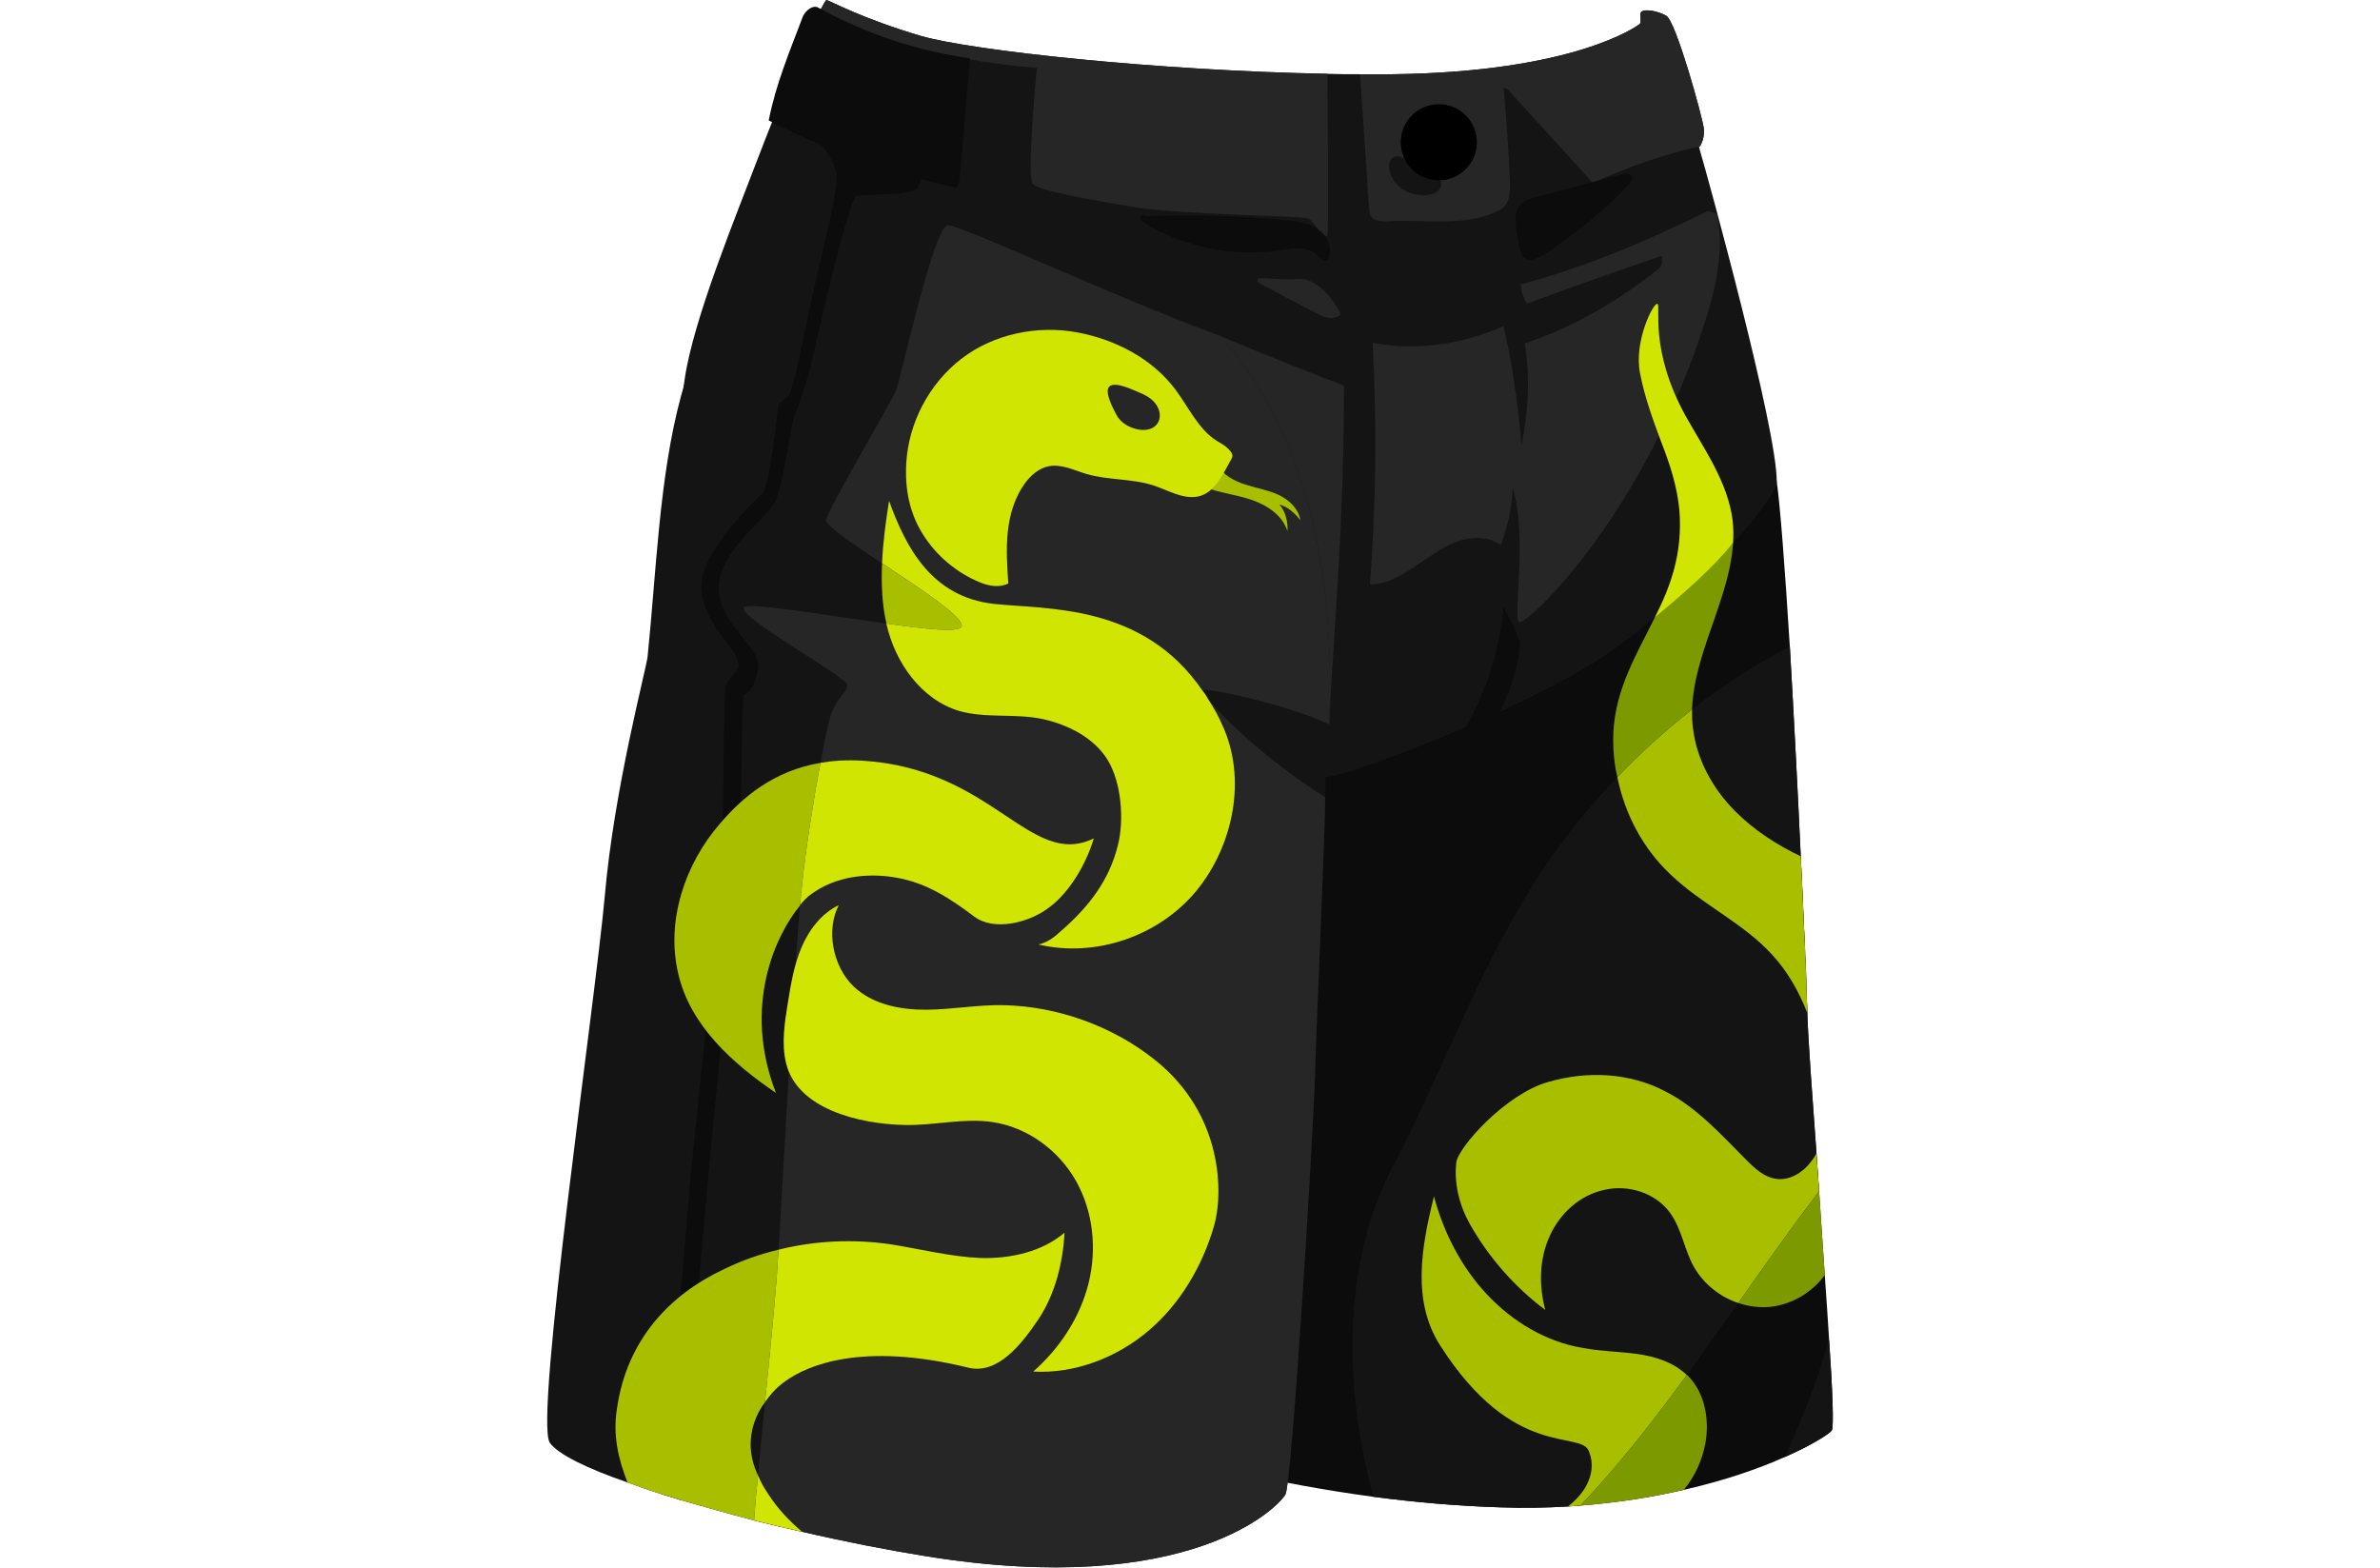
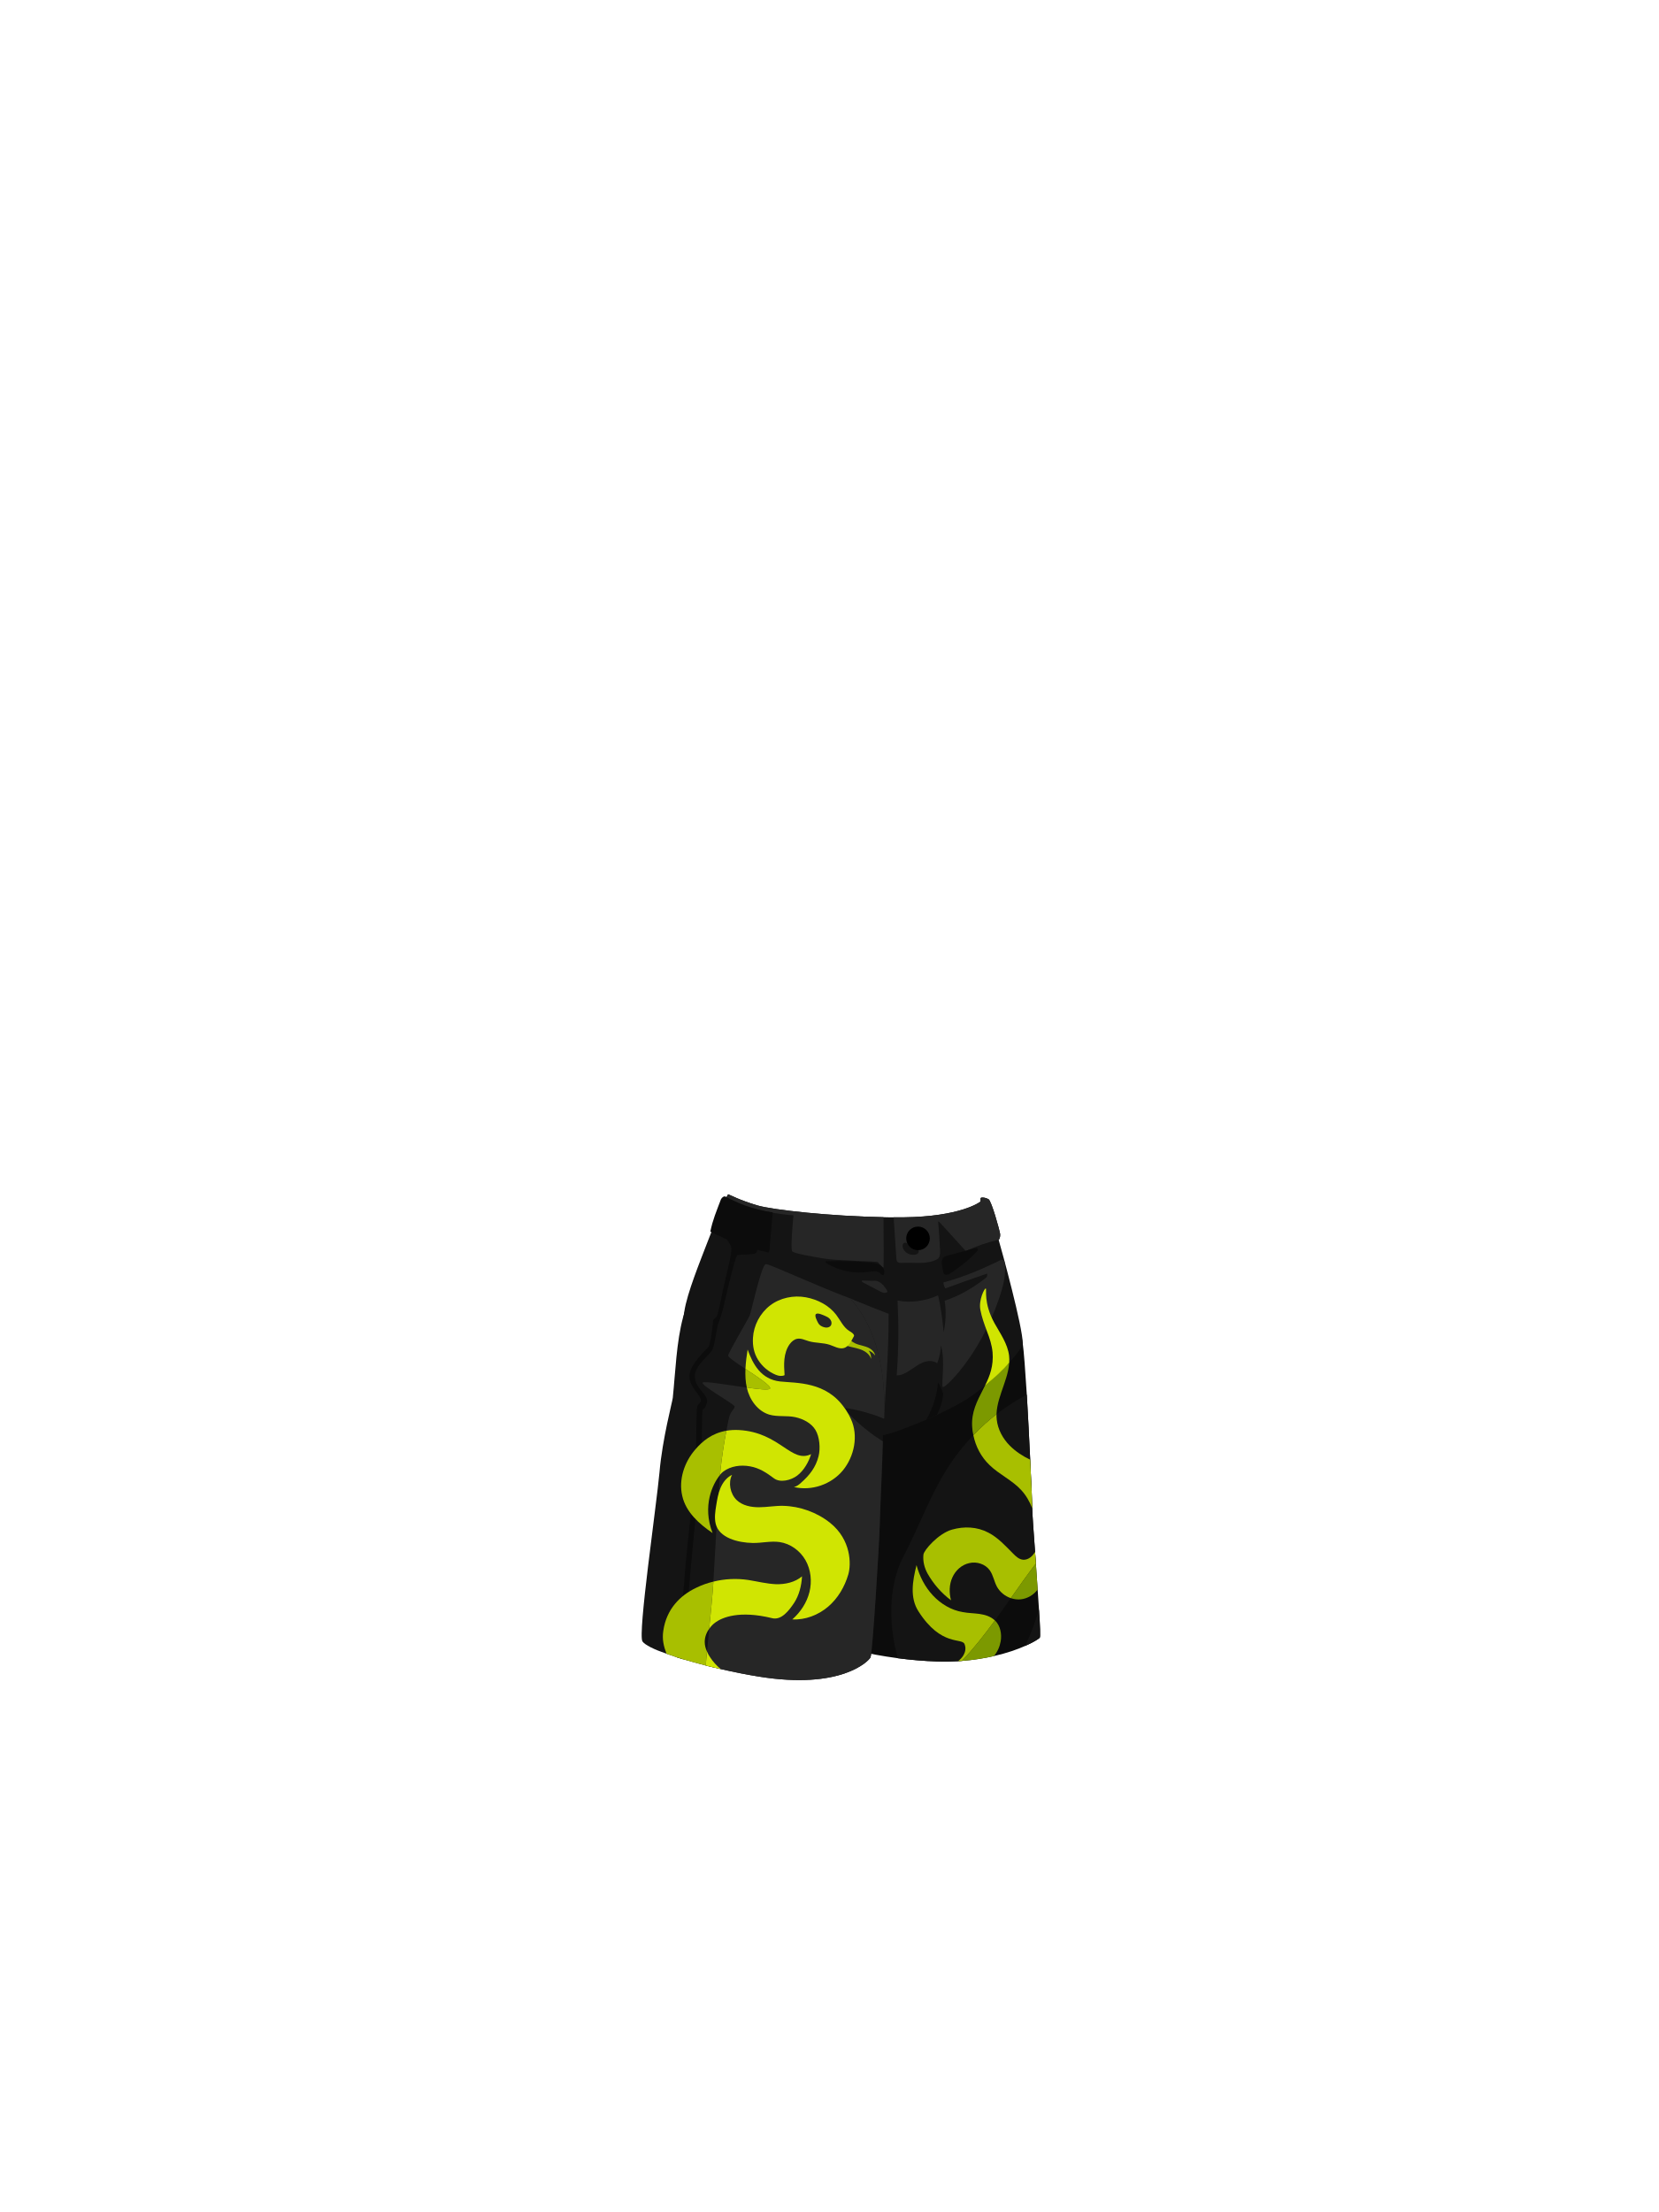
- <svg xmlns="http://www.w3.org/2000/svg" viewBox="-20.409 -58.05 29.443 35.895" width="164" height="108">
+ <svg xmlns="http://www.w3.org/2000/svg" viewBox="-40.944 -146.298 68.828 163.447" preserveAspectRatio="xMidYMid meet" width="300" height="400">
  <g>
    <path style="" d="M9.01-25.29c-0.05,0.07-0.42,0.32-1.08,0.61c-0.56,0.25-1.34,0.53-2.31,0.75c-0.69,0.16-1.48,0.29-2.37,0.36c-0.09,0.01-0.19,0.01-0.28,0.02H2.96c-0.49,0.03-0.99,0.04-1.54,0.02c-0.99-0.03-1.98-0.12-2.9-0.24c-2.33-0.31-4.15-0.81-4.25-0.88c-0.13-0.09,0-3.71,0-6.07c0-2.36,0.29-9.6,0.52-12.34c0.23-2.75,1.9-8.77,6.63-9.21c4.73-0.45,6.11,3.75,6.33,5.25c0.08,0.55,0.19,2.02,0.3,3.78c0.09,1.54,0.18,3.28,0.25,4.8c0.08,1.59,0.13,2.94,0.15,3.54v0.05c0.02,0.63,0.11,1.84,0.21,3.2v0.01c0.02,0.29,0.04,0.58,0.06,0.87c0.04,0.64,0.09,1.3,0.13,1.92c0.04,0.53,0.07,1.04,0.1,1.49C9.03-26.19,9.06-25.35,9.01-25.29z" fill="#0C0C0C" />
    <path style="" d="M8.72-30.77c-0.64,0.84-1.25,1.7-1.85,2.56c-0.4,0.55-0.78,1.11-1.18,1.65c-0.76,1.04-1.55,2.06-2.44,2.99c-0.09,0.01-0.19,0.01-0.28,0.02c-0.49,0.03-1,0.04-1.55,0.02c-0.99-0.03-1.98-0.12-2.9-0.24c-0.68-2.42-0.73-5.3,0.4-7.49c1.37-2.62,2.12-4.98,3.74-7.26c0.43-0.6,0.91-1.18,1.44-1.73c0.53-0.56,1.1-1.07,1.71-1.55c0.71-0.55,1.46-1.04,2.24-1.44c0.09,1.54,0.18,3.28,0.25,4.8c0.03,0.55,0.05,1.08,0.07,1.55c0.01,0.21,0.02,0.4,0.03,0.59c0,0.08,0,0.17,0.01,0.24c0.01,0.21,0.02,0.41,0.02,0.57c0.01,0.24,0.01,0.44,0.02,0.59v0.05c0.02,0.63,0.11,1.85,0.21,3.21v0.01C8.68-31.34,8.7-31.06,8.72-30.77z" fill="#141414" />
    <path style="" d="M9.01-25.29c-0.05,0.07-0.42,0.32-1.08,0.61c0.41-0.87,0.75-1.77,1.02-2.68C9.03-26.19,9.06-25.35,9.01-25.29z" fill="#141414" />
    <g>
      <path style="" d="M5.81-41.8c-0.61,0.48-1.18,0.99-1.71,1.55c-0.05-0.21-0.08-0.43-0.09-0.65c-0.12-2.13,1.7-3.19,1.51-5.47c-0.05-0.54-0.22-1.06-0.42-1.57c-0.19-0.51-0.38-1.03-0.48-1.56c-0.15-0.74,0.32-1.65,0.4-1.59c0.08,0.05-0.19,1.05,0.64,2.56c0.43,0.77,0.97,1.52,1.08,2.4C6.9-44.66,5.86-43.27,5.81-41.8z" fill="#7C9900" />
      <path style="" d="M8.45-34.9v0.05C8.26-35.34,8-35.8,7.65-36.18c-0.67-0.74-1.63-1.16-2.35-1.86c-0.62-0.59-1.03-1.37-1.2-2.21c0.53-0.56,1.1-1.07,1.71-1.55c0,0.13,0,0.27,0.02,0.41c0.08,0.72,0.45,1.4,0.97,1.92c0.43,0.43,0.95,0.77,1.5,1.03c0.03,0.55,0.05,1.08,0.07,1.55c0.01,0.21,0.02,0.41,0.03,0.59c0,0.08,0,0.17,0.01,0.24c0.01,0.21,0.01,0.4,0.02,0.57C8.44-35.25,8.44-35.05,8.45-34.9z" fill="#A8BF00" />
      <path style="" d="M8.85-28.85c-0.29,0.4-0.76,0.68-1.26,0.73c-0.24,0.02-0.49-0.01-0.72-0.09c0.6-0.86,1.21-1.72,1.85-2.56C8.76-30.13,8.81-29.47,8.85-28.85z" fill="#7C9900" />
      <path style="" d="M8.72-30.77c-0.64,0.84-1.25,1.7-1.85,2.56c-0.43-0.14-0.81-0.45-1.03-0.85c-0.21-0.39-0.27-0.85-0.53-1.21c-0.33-0.46-0.96-0.66-1.51-0.53c-0.56,0.12-1.02,0.54-1.25,1.06c-0.24,0.52-0.25,1.14-0.1,1.69c-0.71-0.53-1.3-1.21-1.73-1.97c-0.24-0.43-0.36-0.92-0.31-1.4c0.03-0.34,1.12-1.57,2.1-1.85c0.9-0.26,1.87-0.22,2.7,0.22c0.72,0.37,1.27,0.99,1.84,1.56c0.2,0.2,0.42,0.41,0.71,0.44c0.3,0.03,0.59-0.15,0.77-0.39c0.05-0.06,0.09-0.12,0.13-0.19C8.68-31.34,8.7-31.06,8.72-30.77z" fill="#A8BF00" />
      <path style="" d="M6.12-25.02c-0.07,0.4-0.24,0.78-0.5,1.09c-0.69,0.16-1.48,0.29-2.37,0.36c0.89-0.93,1.68-1.95,2.44-2.99c0.01,0,0.01,0,0.02,0.01C6.1-26.16,6.21-25.56,6.12-25.02z" fill="#7C9900" />
      <path style="" d="M5.69-26.56c-0.76,1.04-1.55,2.06-2.44,2.99c-0.09,0.01-0.19,0.01-0.28,0.02c0.16-0.13,0.31-0.28,0.41-0.46c0.14-0.26,0.18-0.52,0.07-0.8c-0.18-0.5-1.72,0.22-3.41-2.43c-0.64-1-0.44-2.22-0.14-3.41c0.22,0.82,0.62,1.61,1.21,2.24c0.58,0.62,1.35,1.09,2.2,1.23c0.41,0.08,0.84,0.08,1.26,0.14C4.98-26.98,5.39-26.85,5.69-26.56z" fill="#A8BF00" />
    </g>
  </g>
  <g>
    <path style="" d="M7.75-47.02c0,0.2-0.4,0.75-1,1.4c-0.5,0.54-1.15,1.17-1.8,1.71c-0.47,0.4-0.94,0.75-1.37,1.02C3-42.53,2.22-42.13,1.41-41.75c-0.26,0.12-0.52,0.23-0.78,0.34c0,0,0,0,0,0.01c-1.42,0.61-2.78,1.1-3.22,1.15c-0.19,0.02-0.4,0.04-0.61,0.05c-2.17,0.12-5.26-0.12-9.63-1.55c-0.31-0.1-0.59-0.21-0.86-0.34c-1.35-0.61-2.23-1.44-2.78-2.34c-0.12-0.2-0.23-0.4-0.32-0.61c-0.79-1.73-0.59-3.54-0.47-4.33c0.2-1.38,1.19-3.77,1.69-5.09c0.38-1,1.04-2.58,1.37-3.26c0.1-0.21,0.17-0.33,0.19-0.33c0.1,0.03,0.83,0.43,2.15,0.82c1.16,0.34,5.46,0.8,9.32,0.87c0.25,0.01,0.5,0.01,0.75,0.01h0.74c4.16-0.05,5.6-1.1,5.66-1.15c0.06-0.04-0.03-0.24,0.05-0.29c0.09-0.05,0.34-0.02,0.56,0.1c0.22,0.12,0.82,2.29,0.86,2.58c0.02,0.22-0.06,0.36-0.09,0.41c-0.01,0.01-0.02,0.02-0.02,0.02C6.2-53.9,7.76-48.21,7.75-47.02z" fill="#141414" />
    <path style="" d="M-11.91-53.77c-0.12,0.25-1.37,0.12-1.45,0.24c-0.05,0.08-0.11,0.27-0.19,0.53c-0.32,1.05-0.79,3.22-0.86,3.47c-0.09,0.3-0.21,0.72-0.32,0.96c-0.1,0.23-0.26,1.54-0.44,1.97c-0.18,0.42-1.32,1.16-1.31,2.02c0,0.05,0,0.1,0.01,0.15c-0.12-0.2-0.23-0.4-0.32-0.61c0.29-0.75,1.19-1.58,1.32-1.73c0.15-0.18,0.34-1.79,0.34-1.91c0-0.13,0.13-0.21,0.23-0.28c0.1-0.08,0.28-0.93,0.49-1.98c0.13-0.6,0.31-1.34,0.45-1.97c0.11-0.46,0.18-0.87,0.18-1.09c0-0.51-0.83-1.23-0.83-1.23l2.7,0.83C-11.91-54.4-11.78-54.02-11.91-53.77z" fill="#0C0C0C" />
    <path style="" d="M-5.4-42.23c0,0.11,0.84,1.07,2.2,2.03c-2.17,0.12-5.26-0.12-9.63-1.55c-0.31-0.1-0.59-0.21-0.86-0.34c0.09-0.11,0.15-0.18,0.15-0.28c0-0.17-2.44-1.51-2.37-1.76c0.08-0.25,4.84,0.78,4.99,0.43c0.15-0.35-3.15-2.16-3.1-2.44c0.05-0.28,1.49-2.69,1.6-2.97c0.11-0.28,0.86-3.73,1.18-3.78c0.24-0.04,6.499,2.71,9.079,3.67c0,3.363-0.249,5.73-0.339,7.76C-3.41-41.9-5.39-42.34-5.4-42.23z" fill="#262626" />
    <path style="" d="M6.163-53.216c-1.37,0.68-2.796,1.287-4.275,1.678c0.002,0.148,0.06,0.319,0.143,0.441c1.024-0.378,2.052-0.743,3.085-1.094c0.014,0.113,0.016,0.23-0.073,0.301c-0.925,0.731-1.945,1.336-3.065,1.705c0.131,0.763,0.079,1.576-0.072,2.335c-0.081-0.927-0.204-1.829-0.412-2.735c-0.924,0.42-2.004,0.579-3,0.385c0.101,1.842,0.081,3.691-0.06,5.53c0.365,0.013,0.709-0.199,1.015-0.397s0.596-0.43,0.936-0.563s0.752-0.152,1.046,0.064c0.147-0.406,0.266-0.886,0.272-1.318c0.349,1.16-0.002,2.96,0.141,3.077s2.676-2.245,4.12-6.442c0.323-0.939,0.618-1.938,0.415-2.91C6.318-53.171,6.223-53.205,6.163-53.216z" fill="#262626" />
    <path style="" d="M6.08-55.11c0.02,0.22-0.06,0.36-0.09,0.41c-0.84,0.19-1.67,0.48-2.45,0.84c-0.64-0.71-1.29-1.41-1.93-2.12C1.59-56,1.56-56.03,1.53-56.03c-0.03,0-0.06,0.01-0.03,0.03c0.06,0.7,0.11,1.41,0.14,2.11c0.01,0.24-0.01,0.53-0.22,0.64c-0.76,0.42-1.74,0.21-2.61,0.27c-0.11,0-0.24,0-0.32-0.08c-0.06-0.06-0.07-0.16-0.08-0.25c-0.06-1.01-0.14-2.03-0.2-3.04h0.74c4.16-0.05,5.6-1.1,5.66-1.15c0.06-0.04-0.03-0.24,0.05-0.29c0.09-0.05,0.34-0.02,0.56,0.1C5.44-57.57,6.04-55.4,6.08-55.11z" fill="#262626" />
    <path style="" d="M-2.54-52.66c-0.05,0.11-0.34-0.31-0.42-0.38c-0.07-0.07-2.96-0.09-4.03-0.27s-2.12-0.37-2.29-0.52c-0.16-0.15,0.085-2.664,0.085-2.664c-2.26-0.18-4.215-0.836-5.005-1.226c0.1-0.21,0.17-0.33,0.19-0.33c0.1,0.03,0.83,0.43,2.15,0.82c1.16,0.34,5.46,0.8,9.32,0.87C-2.53-55.26-2.51-52.75-2.54-52.66z" fill="#262626" />
    <path style="" d="M1.87-43.33c-0.02,0.45-0.19,1.05-0.46,1.58c-0.26,0.12-0.52,0.23-0.78,0.34c0.48-0.84,0.78-1.78,0.86-2.74C1.64-43.89,1.78-43.62,1.87-43.33z" fill="#0C0C0C" />
    <path style="" d="M1.917-53.402c0.08-0.068,0.185-0.097,0.286-0.124c0.667-0.178,1.333-0.356,2-0.533c0.081-0.022,0.192-0.03,0.226,0.047c0.027,0.062-0.021,0.13-0.067,0.18c-0.431,0.468-0.913,0.889-1.435,1.253C2.714-52.432,2.4-52.15,2.14-52.104c-0.251,0.044-0.279-0.245-0.31-0.431C1.785-52.801,1.675-53.194,1.917-53.402z" fill="#0C0C0C" />
    <path style="" d="M-2.525-52.106c0.125-0.235-0.011-0.541-0.23-0.692s-0.496-0.185-0.76-0.211c-1.065-0.102-2.136-0.132-3.205-0.09c-0.017-0.054-0.103-0.016-0.101,0.04c0.002,0.056,0.056,0.095,0.104,0.124c0.922,0.555,2.041,0.776,3.105,0.615c0.282-0.043,0.611-0.098,0.817,0.098c0.041,0.039,0.076,0.088,0.127,0.112C-2.617-52.084-2.552-52.056-2.525-52.106z" fill="#0C0C0C" />
    <path style="" d="M-4.058-51.68c-0.031-0.001-0.068,0.001-0.083,0.028c-0.021,0.039,0.025,0.08,0.064,0.1c0.418,0.221,0.837,0.441,1.255,0.662c0.09,0.048,0.182,0.096,0.282,0.115c0.1,0.019,0.211,0.006,0.29-0.059c0.053-0.044-0.24-0.426-0.277-0.466c-0.12-0.133-0.278-0.264-0.448-0.328c-0.131-0.049-0.245-0.029-0.381-0.026C-3.589-51.65-3.825-51.671-4.058-51.68z" fill="#262626" />
    <path style="" d="M-10.726-56.714c-0.078,0.829-0.157,1.917-0.235,2.746c-0.006,0.061-0.013,0.125-0.051,0.173c-0.038,0.047-0.039,0.081-0.078,0.034c-1.474-0.323-2.905-0.839-4.246-1.531c0.171-0.852,0.458-1.522,0.786-2.39c0.081-0.157,0.239-0.252,0.341-0.197C-13.378-57.431-12.27-56.937-10.726-56.714z" fill="#0C0C0C" />
    <path style="" d="M-0.821-54.442c-0.062-0.03-0.137-0.041-0.198-0.01c-0.054,0.027-0.09,0.081-0.104,0.139c-0.014,0.058-0.008,0.12,0.006,0.178c0.044,0.18,0.166,0.337,0.324,0.434c0.158,0.097,0.349,0.135,0.533,0.119c0.074-0.007,0.15-0.022,0.213-0.063c0.063-0.04,0.112-0.108,0.113-0.183c0.002-0.082-0.053-0.157-0.122-0.203c-0.106-0.072-0.243-0.101-0.36-0.149c-0.036-0.015-0.075-0.022-0.111-0.038c-0.048-0.022-0.087-0.059-0.126-0.094C-0.705-54.36-0.757-54.411-0.821-54.442z" fill="#141414" />
    <path d="M0.011-55.664c-0.482,0-0.872,0.39-0.872,0.872c0,0.482,0.39,0.872,0.872,0.872c0.482,0,0.872-0.39,0.872-0.872C0.883-55.273,0.493-55.664,0.011-55.664z" />
    <path style="" d="M6.75-45.62c-0.437,0.552-1.142,1.17-1.792,1.71c0.36-0.71,0.642-1.47,0.562-2.46c-0.05-0.54-0.22-1.06-0.42-1.57c-0.19-0.51-0.38-1.03-0.48-1.56c-0.15-0.74,0.32-1.65,0.4-1.59c0.08,0.05-0.19,1.05,0.64,2.56c0.43,0.77,0.97,1.52,1.08,2.4C6.76-45.96,6.76-45.78,6.75-45.62z" fill="#D0E502" />
  </g>
  <g>
    <path style="" d="M-2.5-41.46c-0.04,0.69-0.1,1.14-0.09,1.21c0.01,0.05,0.01,0.21,0,0.46c-0.02,1.31-0.2,5-0.23,6.24c-0.04,1.47-0.53,9.41-0.68,9.72c-0.16,0.3-2.21,2.39-8.23,1.42c-0.87-0.14-1.85-0.33-2.84-0.56c-0.37-0.08-0.74-0.17-1.1-0.26c-0.58-0.15-1.14-0.31-1.66-0.46c-0.16-0.05-0.31-0.1-0.46-0.14c-0.28-0.09-0.54-0.18-0.78-0.27c-0.93-0.32-1.6-0.65-1.78-0.91c-0.36-0.54,1.04-10.08,1.26-12.52c0.21-2.44,0.95-5.2,0.98-5.48c0.4-3.87,0.26-8.76,4.15-9.9c0.13-0.04,0.27-0.07,0.41-0.09c1.05-0.23,2.38-0.2,4.06,0.16c2.01,0.43,3.46,1.34,4.48,2.48C-2.5-47.6-2.41-43.49-2.5-41.46z" fill="#141414" />
    <path style="" d="M-5.4-42.23c0,0.02,0.05,0.1,0.14,0.21c0.34,0.41,1.31,1.37,2.67,2.23c-0.02,1.31-0.2,5-0.23,6.24c-0.04,1.47-0.53,9.41-0.68,9.72c-0.16,0.3-2.21,2.39-8.23,1.42c-0.87-0.14-1.85-0.33-2.84-0.56c-0.37-0.08-0.74-0.17-1.1-0.26c0.02-0.31,0.05-0.66,0.09-1.03c0.05-0.53,0.1-1.11,0.16-1.68c0.11-1.07,0.21-2.14,0.27-2.88c0.01-0.17,0.02-0.37,0.04-0.61c0.12-1.99,0.34-6.14,0.49-7.88v-0.01c0.02-0.2,0.04-0.37,0.05-0.5c0.09-0.82,0.26-1.93,0.42-2.76c0.1-0.56,0.2-1.01,0.26-1.16c0.15-0.37,0.35-0.45,0.35-0.63c0-0.17-2.44-1.51-2.37-1.76c0.05-0.15,1.85,0.17,3.27,0.36c0.91,0.13,1.66,0.21,1.72,0.07c0.08-0.2-0.93-0.86-1.82-1.45c-0.69-0.45-1.3-0.87-1.28-0.99c0.05-0.28,1.49-2.69,1.6-2.97c0.11-0.28,0.86-3.73,1.18-3.78c0.24-0.04,3.65,1.57,6.23,2.53c2.51,2.76,2.6,6.87,2.51,8.9C-3.41-41.9-5.39-42.34-5.4-42.23z" fill="#262626" />
    <path style="" d="M-13.55-53c-0.32,1.05-0.79,3.22-0.86,3.47c-0.09,0.3-0.21,0.72-0.32,0.96c-0.1,0.23-0.26,1.54-0.44,1.97c-0.18,0.42-1.32,1.16-1.31,2.02c0.01,0.86,0.99,1.33,0.9,1.86c-0.1,0.53-0.28,0.53-0.33,0.6s-0.05,3.71-0.15,4.47c-0.1,0.76-0.63,6.06-0.82,8.33c-0.14,1.73-0.35,4.43-0.45,5.63c-0.16-0.05-0.31-0.1-0.46-0.14c0.17-1.74,0.54-5.64,0.6-6.5c0.07-1.11,0.73-6.92,0.78-7.99s0.02-3.89,0.11-4.08c0.07-0.15,0.26-0.27,0.27-0.39c0.03-0.42-0.83-0.93-0.85-1.82c-0.01-0.83,1.25-1.98,1.41-2.16c0.15-0.18,0.34-1.79,0.34-1.91c0-0.13,0.13-0.21,0.23-0.28c0.1-0.08,0.28-0.93,0.49-1.98c0.13-0.6,0.31-1.34,0.45-1.97C-13.83-52.95-13.69-52.98-13.55-53z" fill="#0C0C0C" />
    <g>
      <path style="" d="M-5.366-46.897c0.352,0.133,0.734,0.173,1.09,0.295c0.357,0.122,0.709,0.355,0.82,0.715c0.017-0.204-0.048-0.462-0.188-0.611c0.198,0.054,0.357,0.2,0.484,0.361c-0.039-0.263-0.267-0.474-0.508-0.584s-0.509-0.152-0.762-0.235c-0.253-0.082-0.506-0.219-0.632-0.454C-5.154-47.233-5.273-47.075-5.366-46.897z" fill="#A8BF00" />
      <path style="" d="M-9.849-44.686c-0.026-0.392-0.053-0.787-0.012-1.179c0.041-0.391,0.154-0.783,0.383-1.103c0.137-0.191,0.326-0.36,0.557-0.405c0.289-0.055,0.572,0.091,0.854,0.175c0.504,0.15,1.051,0.103,1.55,0.268c0.333,0.11,0.661,0.315,1.006,0.252c0.391-0.072,0.587-0.532,0.781-0.878c0.048-0.086-0.03-0.162-0.099-0.232c-0.07-0.069-0.16-0.112-0.243-0.165c-0.432-0.272-0.647-0.776-0.955-1.183c-0.532-0.705-1.37-1.138-2.238-1.301c-0.916-0.172-1.921,0.035-2.659,0.604c-0.738,0.569-1.211,1.467-1.262,2.398c-0.032,0.582,0.071,1.126,0.38,1.62s0.777,0.886,1.317,1.106C-10.282-44.625-10.05-44.589-9.849-44.686z" fill="#D0E502" />
      <path style="" d="M-7.377-48.558c0.1,0.195,0.307,0.311,0.523,0.347c0.216,0.036,0.431-0.047,0.469-0.262c0.024-0.134-0.033-0.273-0.126-0.373c-0.092-0.1-0.216-0.166-0.342-0.217c-0.137-0.056-0.539-0.254-0.675-0.141C-7.666-49.09-7.441-48.684-7.377-48.558z" fill="#262626" />
      <path style="" d="M-10.92-43.7c-0.06,0.14-0.81,0.06-1.72-0.07c-0.1-0.43-0.12-0.91-0.1-1.38C-11.85-44.56-10.84-43.9-10.92-43.7z" fill="#A8BF00" />
      <path style="" d="M-5.54-37.65c-0.86,1.04-2.31,1.54-3.62,1.23c0.2-0.04,0.37-0.17,0.52-0.31c0.63-0.55,1.1-1.15,1.3-1.96c0.15-0.58,0.08-1.44-0.23-1.95s-0.9-0.81-1.48-0.94c-0.63-0.14-1.31-0.01-1.93-0.19c-0.86-0.26-1.46-1.1-1.66-1.99v-0.01c0.91,0.13,1.66,0.21,1.72,0.07c0.08-0.2-0.93-0.86-1.82-1.45c0.02-0.49,0.09-0.99,0.16-1.43c0.39,1.08,0.98,2.2,2.4,2.36c1.22,0.13,3.42-0.01,4.78,1.99c0.06,0.07,0.1,0.14,0.14,0.21c0.11,0.17,0.22,0.36,0.31,0.57C-4.38-40.23-4.69-38.69-5.54-37.65z" fill="#D0E502" />
      <path style="" d="M-14.15-40.58c-0.16,0.83-0.33,1.94-0.42,2.76c-0.01,0.13-0.03,0.3-0.05,0.5v0.01c-0.54,0.65-1.33,2.28-0.55,4.29c-1-0.68-1.97-1.55-2.24-2.74c-0.28-1.2,0.15-2.5,0.96-3.43C-15.94-39.79-15.22-40.4-14.15-40.58z" fill="#A8BF00" />
      <path style="" d="M-7.89-38.85c-0.17,0.57-0.54,1.22-1.02,1.58c-0.47,0.36-1.27,0.55-1.72,0.21c-0.56-0.42-1.09-0.77-1.78-0.89c-0.67-0.12-1.41-0.03-1.97,0.39c-0.07,0.05-0.15,0.13-0.24,0.24c0.02-0.2,0.04-0.37,0.05-0.5c0.09-0.82,0.26-1.93,0.42-2.76c0.29-0.05,0.6-0.07,0.95-0.05C-10.19-40.45-9.35-38.14-7.89-38.85z" fill="#D0E502" />
      <path style="" d="M-9.279-26.639c0.608-0.533,1.073-1.238,1.268-2.022c0.195-0.784,0.108-1.645-0.29-2.348s-1.116-1.229-1.916-1.345c-0.658-0.095-1.324,0.08-1.988,0.068c-1.076-0.019-2.488-0.374-2.735-1.422c-0.105-0.445-0.033-0.91,0.04-1.361c0.07-0.435,0.142-0.875,0.314-1.281c0.172-0.406,0.457-0.781,0.854-0.971c-0.299,0.582-0.132,1.41,0.341,1.862c0.431,0.411,1.063,0.536,1.659,0.533s1.187-0.118,1.783-0.104c1.236,0.028,2.497,0.482,3.466,1.259c1.56,1.251,1.562,3.057,1.344,3.804c-0.267,0.914-0.769,1.771-1.494,2.389C-7.359-26.96-8.328-26.584-9.279-26.639z" fill="#D0E502" />
      <path style="" d="M-15.11-29.43c-0.02,0.24-0.03,0.44-0.04,0.61c-0.06,0.74-0.16,1.81-0.27,2.88c-0.21,0.28-0.33,0.62-0.33,0.97c0,0.24,0.06,0.48,0.17,0.71c-0.04,0.37-0.07,0.72-0.09,1.03c-0.58-0.15-1.14-0.31-1.66-0.46c-0.16-0.05-0.31-0.1-0.46-0.14c-0.28-0.09-0.54-0.18-0.78-0.27c-0.21-0.54-0.34-1.07-0.24-1.7c0.23-1.59,1.23-2.61,2.44-3.18C-15.96-29.18-15.54-29.33-15.11-29.43z" fill="#A8BF00" />
      <path style="" d="M-14.57-22.97c-0.37-0.08-0.74-0.17-1.1-0.26c0.02-0.31,0.05-0.66,0.09-1.03c0.06,0.15,0.14,0.29,0.23,0.42C-15.14-23.51-14.87-23.22-14.57-22.97z" fill="#D0E502" />
      <path style="" d="M-8.56-29.82c-0.04,0.69-0.21,1.39-0.59,1.97c-0.39,0.58-0.94,1.29-1.62,1.12c-2.45-0.6-3.69-0.04-4.17,0.3c-0.19,0.13-0.35,0.3-0.48,0.49c0.11-1.07,0.21-2.14,0.27-2.88c0.01-0.17,0.02-0.37,0.04-0.61c0.84-0.21,1.72-0.25,2.59-0.12c0.68,0.11,1.35,0.28,2.03,0.31C-9.8-29.22-9.08-29.38-8.56-29.82z" fill="#D0E502" />
    </g>
  </g>
</svg>
